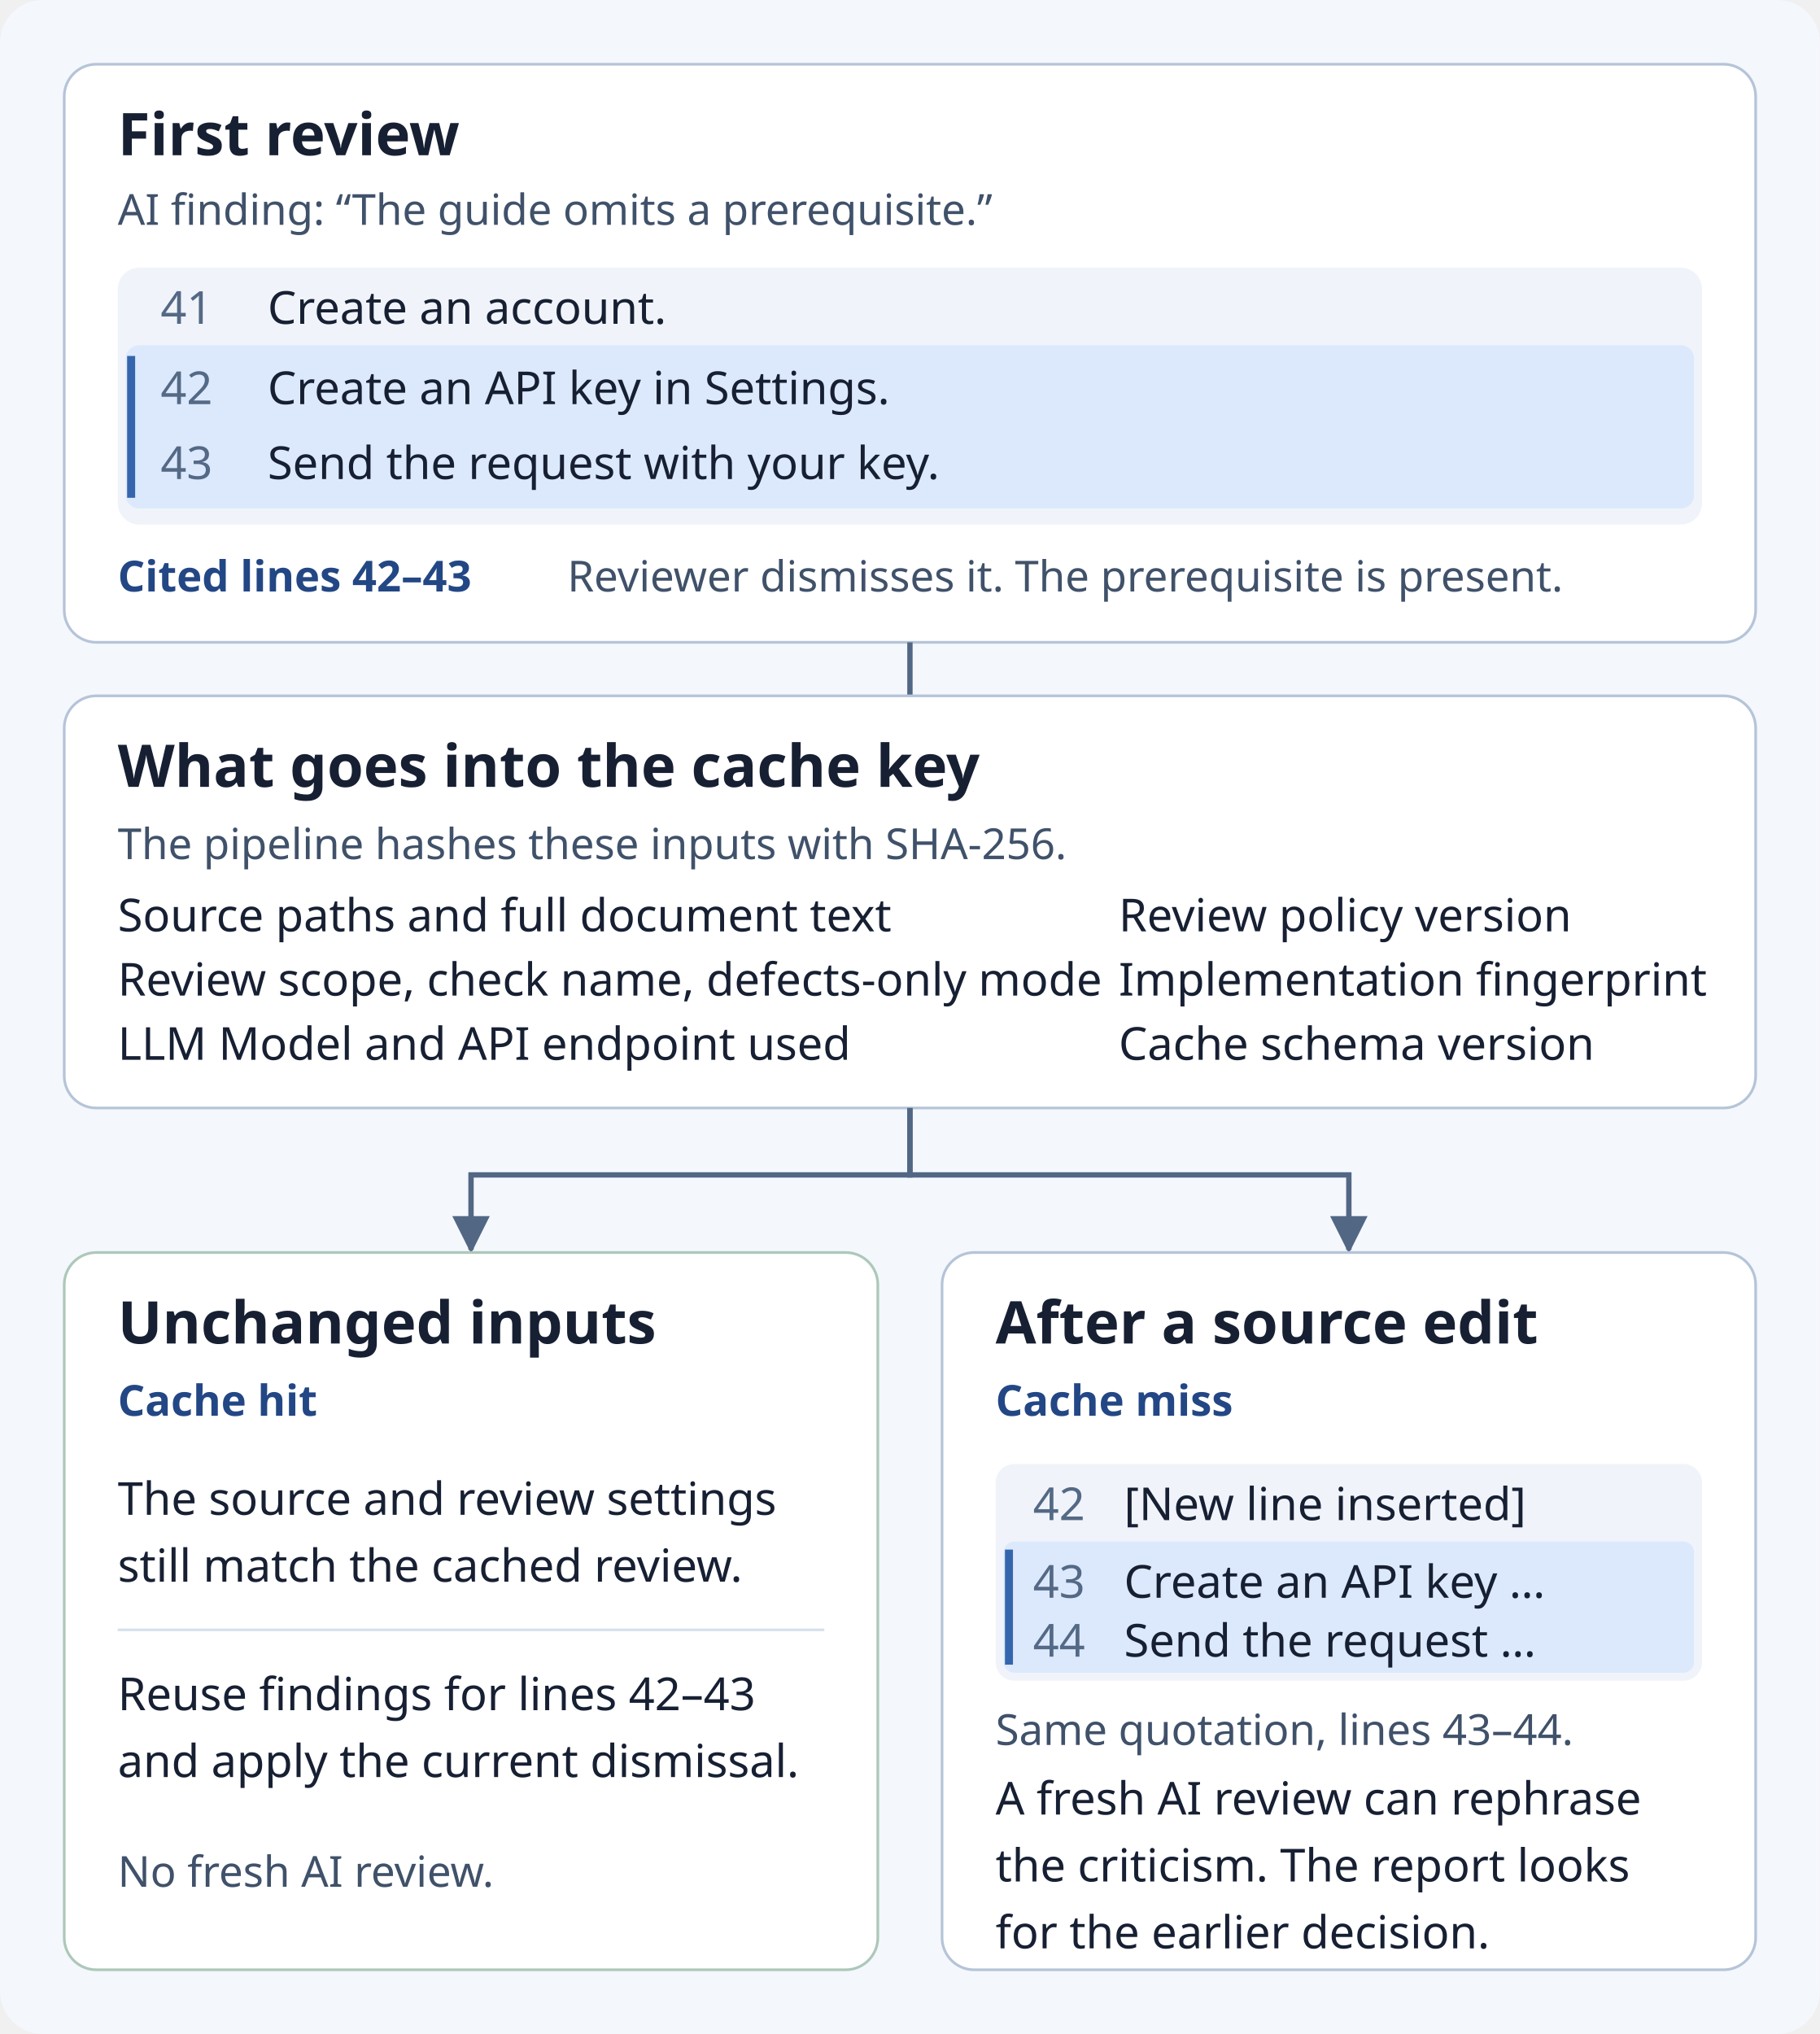
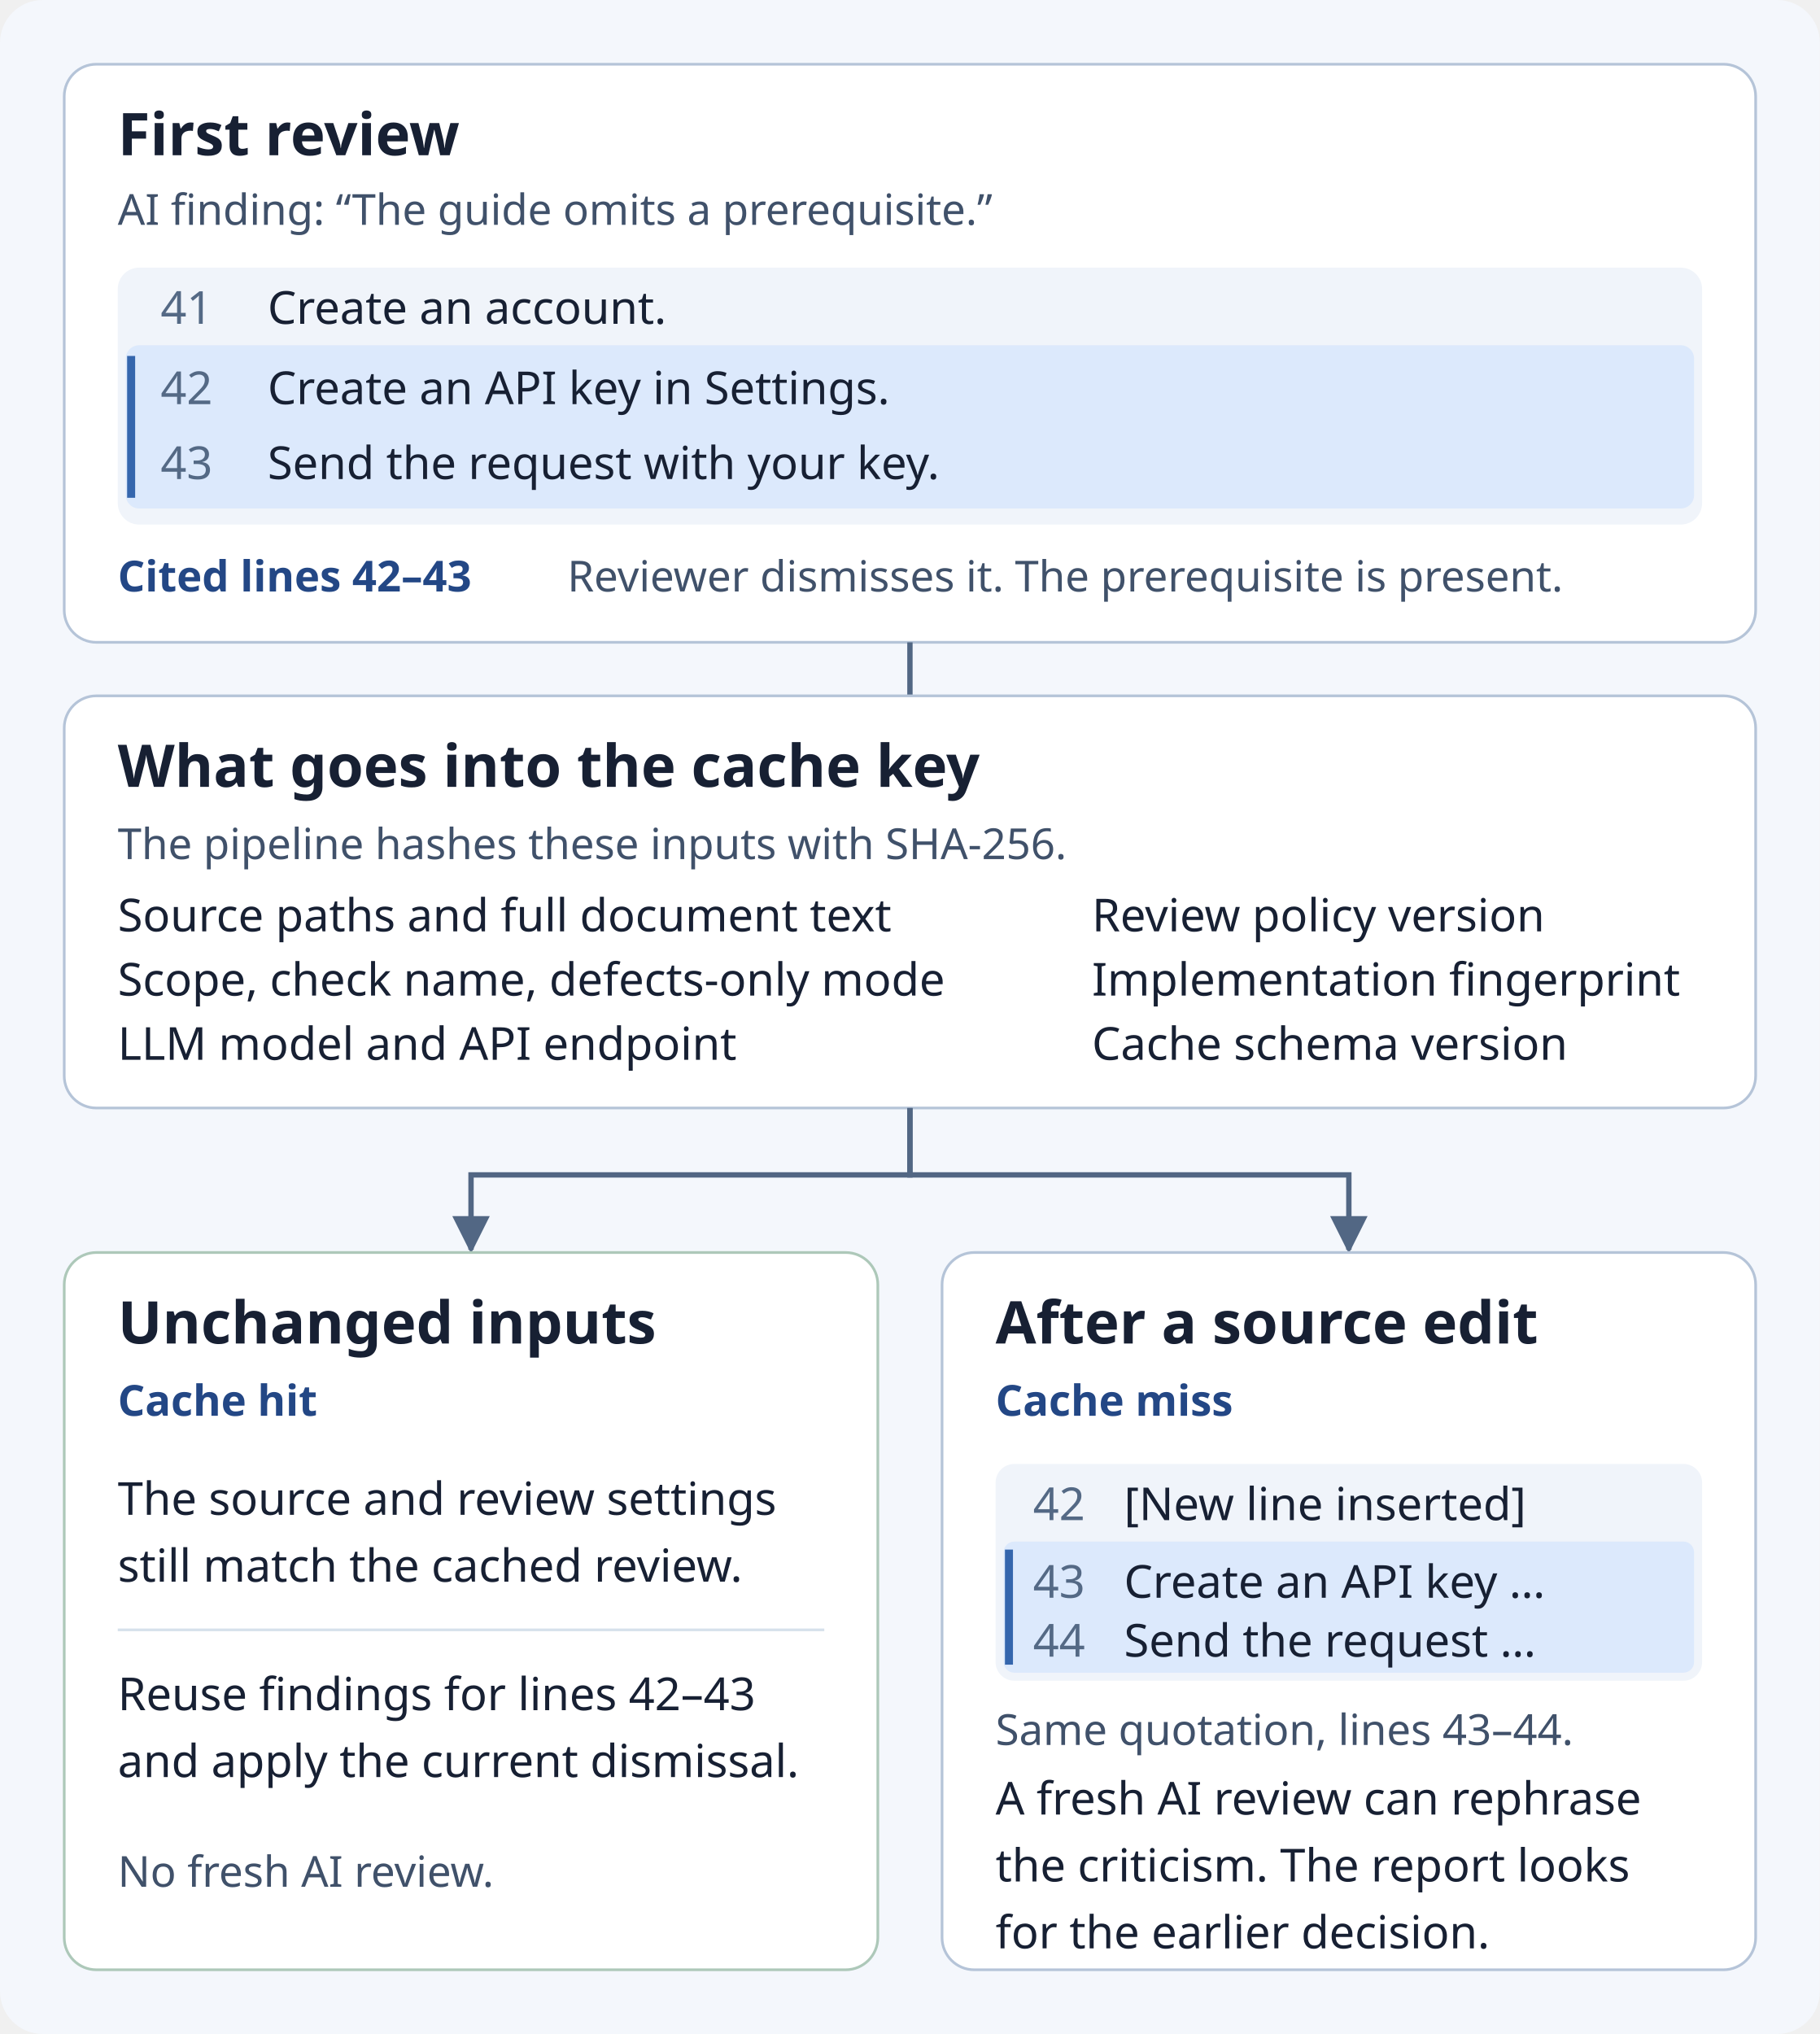
<svg xmlns="http://www.w3.org/2000/svg" width="680" height="760" viewBox="0 0 680 760" role="img" aria-labelledby="title desc">
  <defs>
    <marker id="arrow" viewBox="0 0 10 10" refX="9" refY="5" markerWidth="7" markerHeight="7" orient="auto">
      <path d="M0 0 10 5 0 10Z" fill="#526784" />
    </marker>
  </defs>
  <style>
    text { font: 17px system-ui, sans-serif; fill: #172033; }
    .heading { font-size: 22px; font-weight: 700; }
    .caption { font-size: 16px; fill: #40516a; }
    .source { font: 16px ui-monospace, monospace; }
    .number { fill: #546985; }
    .label { font-size: 16px; font-weight: 700; fill: #234785; }
  </style>
  <rect width="680" height="760" rx="16" fill="#f4f7fc" />
  <rect x="24" y="24" width="632" height="216" rx="12" fill="#fff" stroke="#b5c4d8" />
  <text x="44" y="58" class="heading">First review</text>
  <text x="44" y="84" class="caption">AI finding: “The guide omits a prerequisite.”</text>
  <rect x="44" y="100" width="592" height="96" rx="8" fill="#f0f4fa" />
  <rect x="47" y="129" width="586" height="61" rx="5" fill="#dce9fc" />
  <path d="M49 133v53" stroke="#3566ad" stroke-width="3" />
  <g class="source">
    <text x="60" y="121">
      <tspan class="number">41</tspan>
      <tspan x="100">Create an account.</tspan>
    </text>
    <text x="60" y="151">
      <tspan class="number">42</tspan>
      <tspan x="100">Create an API key in Settings.</tspan>
    </text>
    <text x="60" y="179">
      <tspan class="number">43</tspan>
      <tspan x="100">Send the request with your key.</tspan>
    </text>
  </g>
  <text x="44" y="221" class="label">Cited lines 42–43</text>
  <text x="212" y="221" class="caption">Reviewer dismisses it. The prerequisite is present.</text>
  <path d="M340 240v20" stroke="#526784" stroke-width="2" />
  <rect x="24" y="260" width="632" height="154" rx="12" fill="#fff" stroke="#b5c4d8" />
  <text x="44" y="294" class="heading">What goes into the cache key</text>
  <text x="44" y="321" class="caption">The pipeline hashes these inputs with SHA-256.</text>
  <text x="44" y="348">Source paths and full document text</text>
-   <text x="44" y="372">Review scope, check name, defects-only mode</text>
-   <text x="44" y="396">LLM Model and API endpoint used</text>
-   <text x="418" y="348">Review policy version</text>
-   <text x="418" y="372">Implementation fingerprint</text>
-   <text x="418" y="396">Cache schema version</text>
+   <text x="44" y="372">Scope, check name, defects-only mode</text>
+   <text x="44" y="396">LLM model and API endpoint</text>
+   <text x="408" y="348">Review policy version</text>
+   <text x="408" y="372">Implementation fingerprint</text>
+   <text x="408" y="396">Cache schema version</text>
  <g fill="none" stroke="#526784" stroke-width="2" marker-end="url(#arrow)">
    <path d="M340 414v25H176v28" />
    <path d="M340 414v25h164v28" />
  </g>
  <g transform="translate(0 174)">
    <rect x="24" y="294" width="304" height="268" rx="12" fill="#fff" stroke="#adc8b9" />
    <text x="44" y="328" class="heading">Unchanged inputs</text>
    <text x="44" y="355" class="label">Cache hit</text>
    <text x="44" y="392">
      <tspan x="44">The source and review settings</tspan>
      <tspan x="44" dy="25">still match the cached review.</tspan>
    </text>
    <path d="M44 435h264" stroke="#d6e1eb" />
    <text x="44" y="465">
      <tspan x="44">Reuse findings for lines 42–43</tspan>
      <tspan x="44" dy="25">and apply the current dismissal.</tspan>
    </text>
    <text x="44" y="531" class="caption">No fresh AI review.</text>
    <rect x="352" y="294" width="304" height="268" rx="12" fill="#fff" stroke="#b5c4d8" />
    <text x="372" y="328" class="heading">After a source edit</text>
    <text x="372" y="355" class="label">Cache miss</text>
    <rect x="372" y="373" width="264" height="81" rx="7" fill="#f0f4fa" />
    <rect x="375" y="402" width="258" height="49" rx="4" fill="#dce9fc" />
    <path d="M377 405v43" stroke="#3566ad" stroke-width="3" />
    <g class="source">
      <text x="386" y="394">
        <tspan class="number">42</tspan>
        <tspan x="420">[New line inserted]</tspan>
      </text>
      <text x="386" y="423">
        <tspan class="number">43</tspan>
        <tspan x="420">Create an API key …</tspan>
      </text>
      <text x="386" y="445">
        <tspan class="number">44</tspan>
        <tspan x="420">Send the request …</tspan>
      </text>
    </g>
    <text x="372" y="478" class="caption">Same quotation, lines 43–44.</text>
    <text x="372" y="504">
      <tspan x="372">A fresh AI review can rephrase</tspan>
      <tspan x="372" dy="25">the criticism. The report looks</tspan>
      <tspan x="372" dy="25">for the earlier decision.</tspan>
    </text>
  </g>
</svg>
